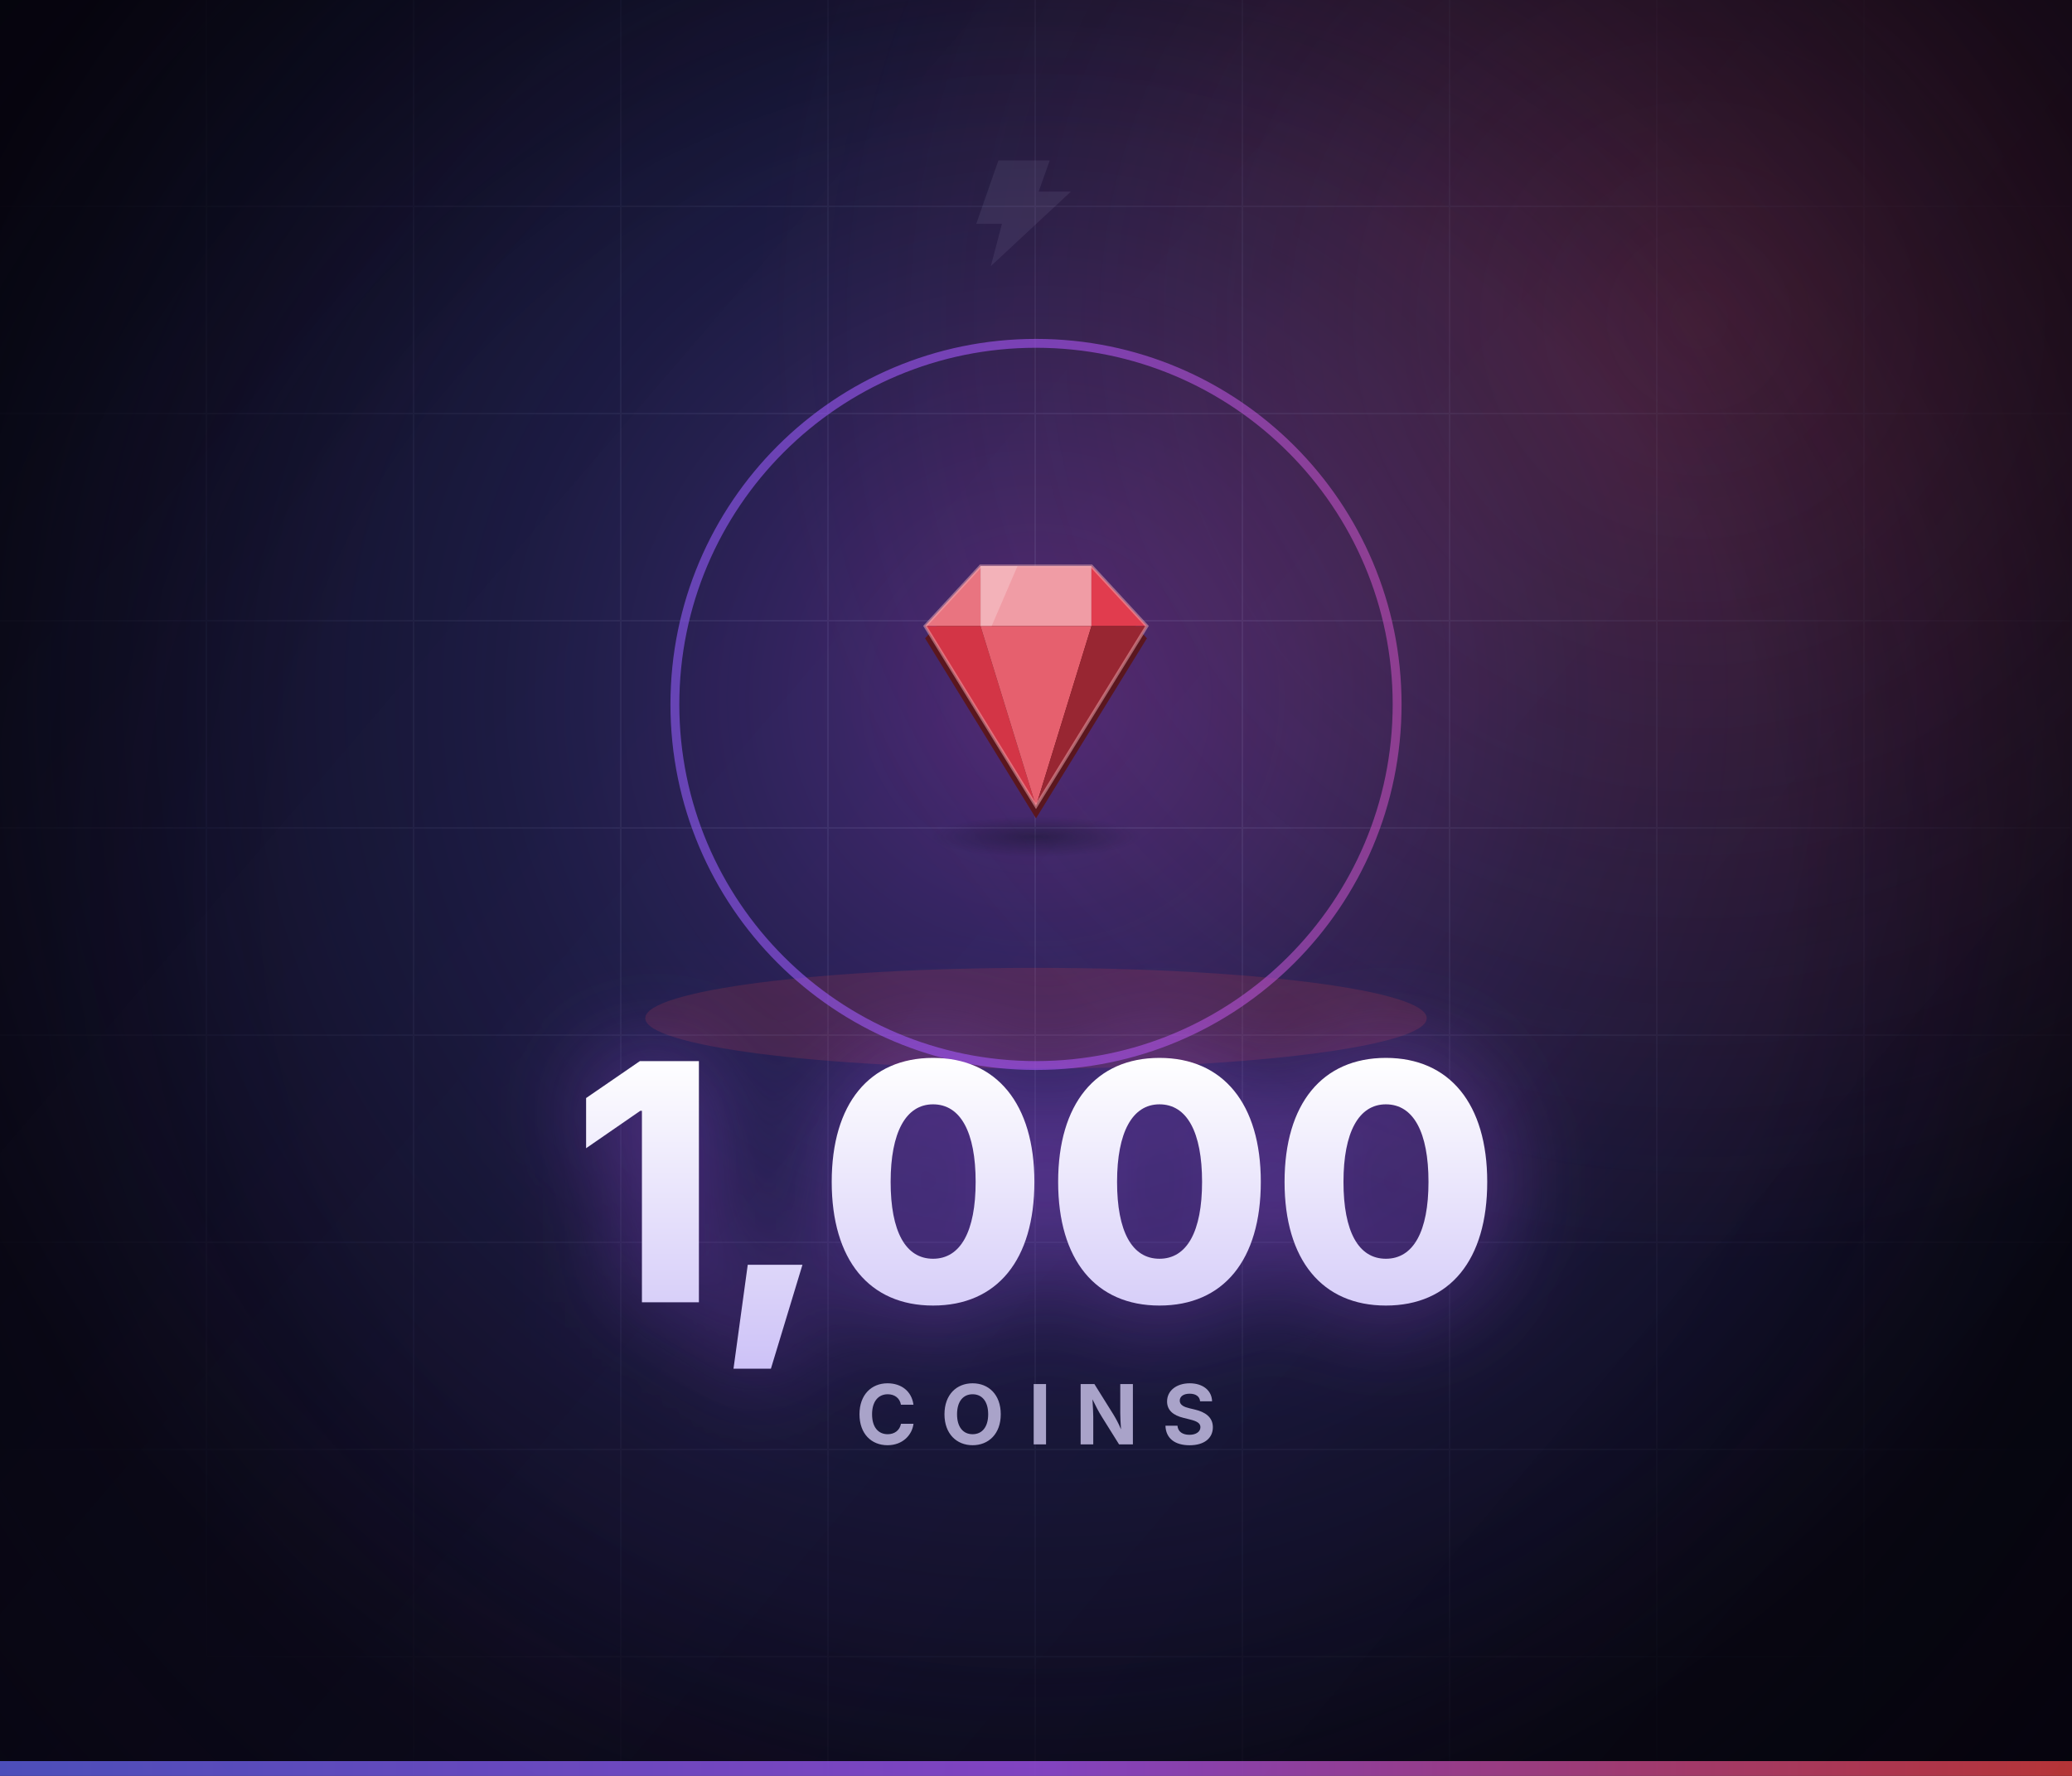
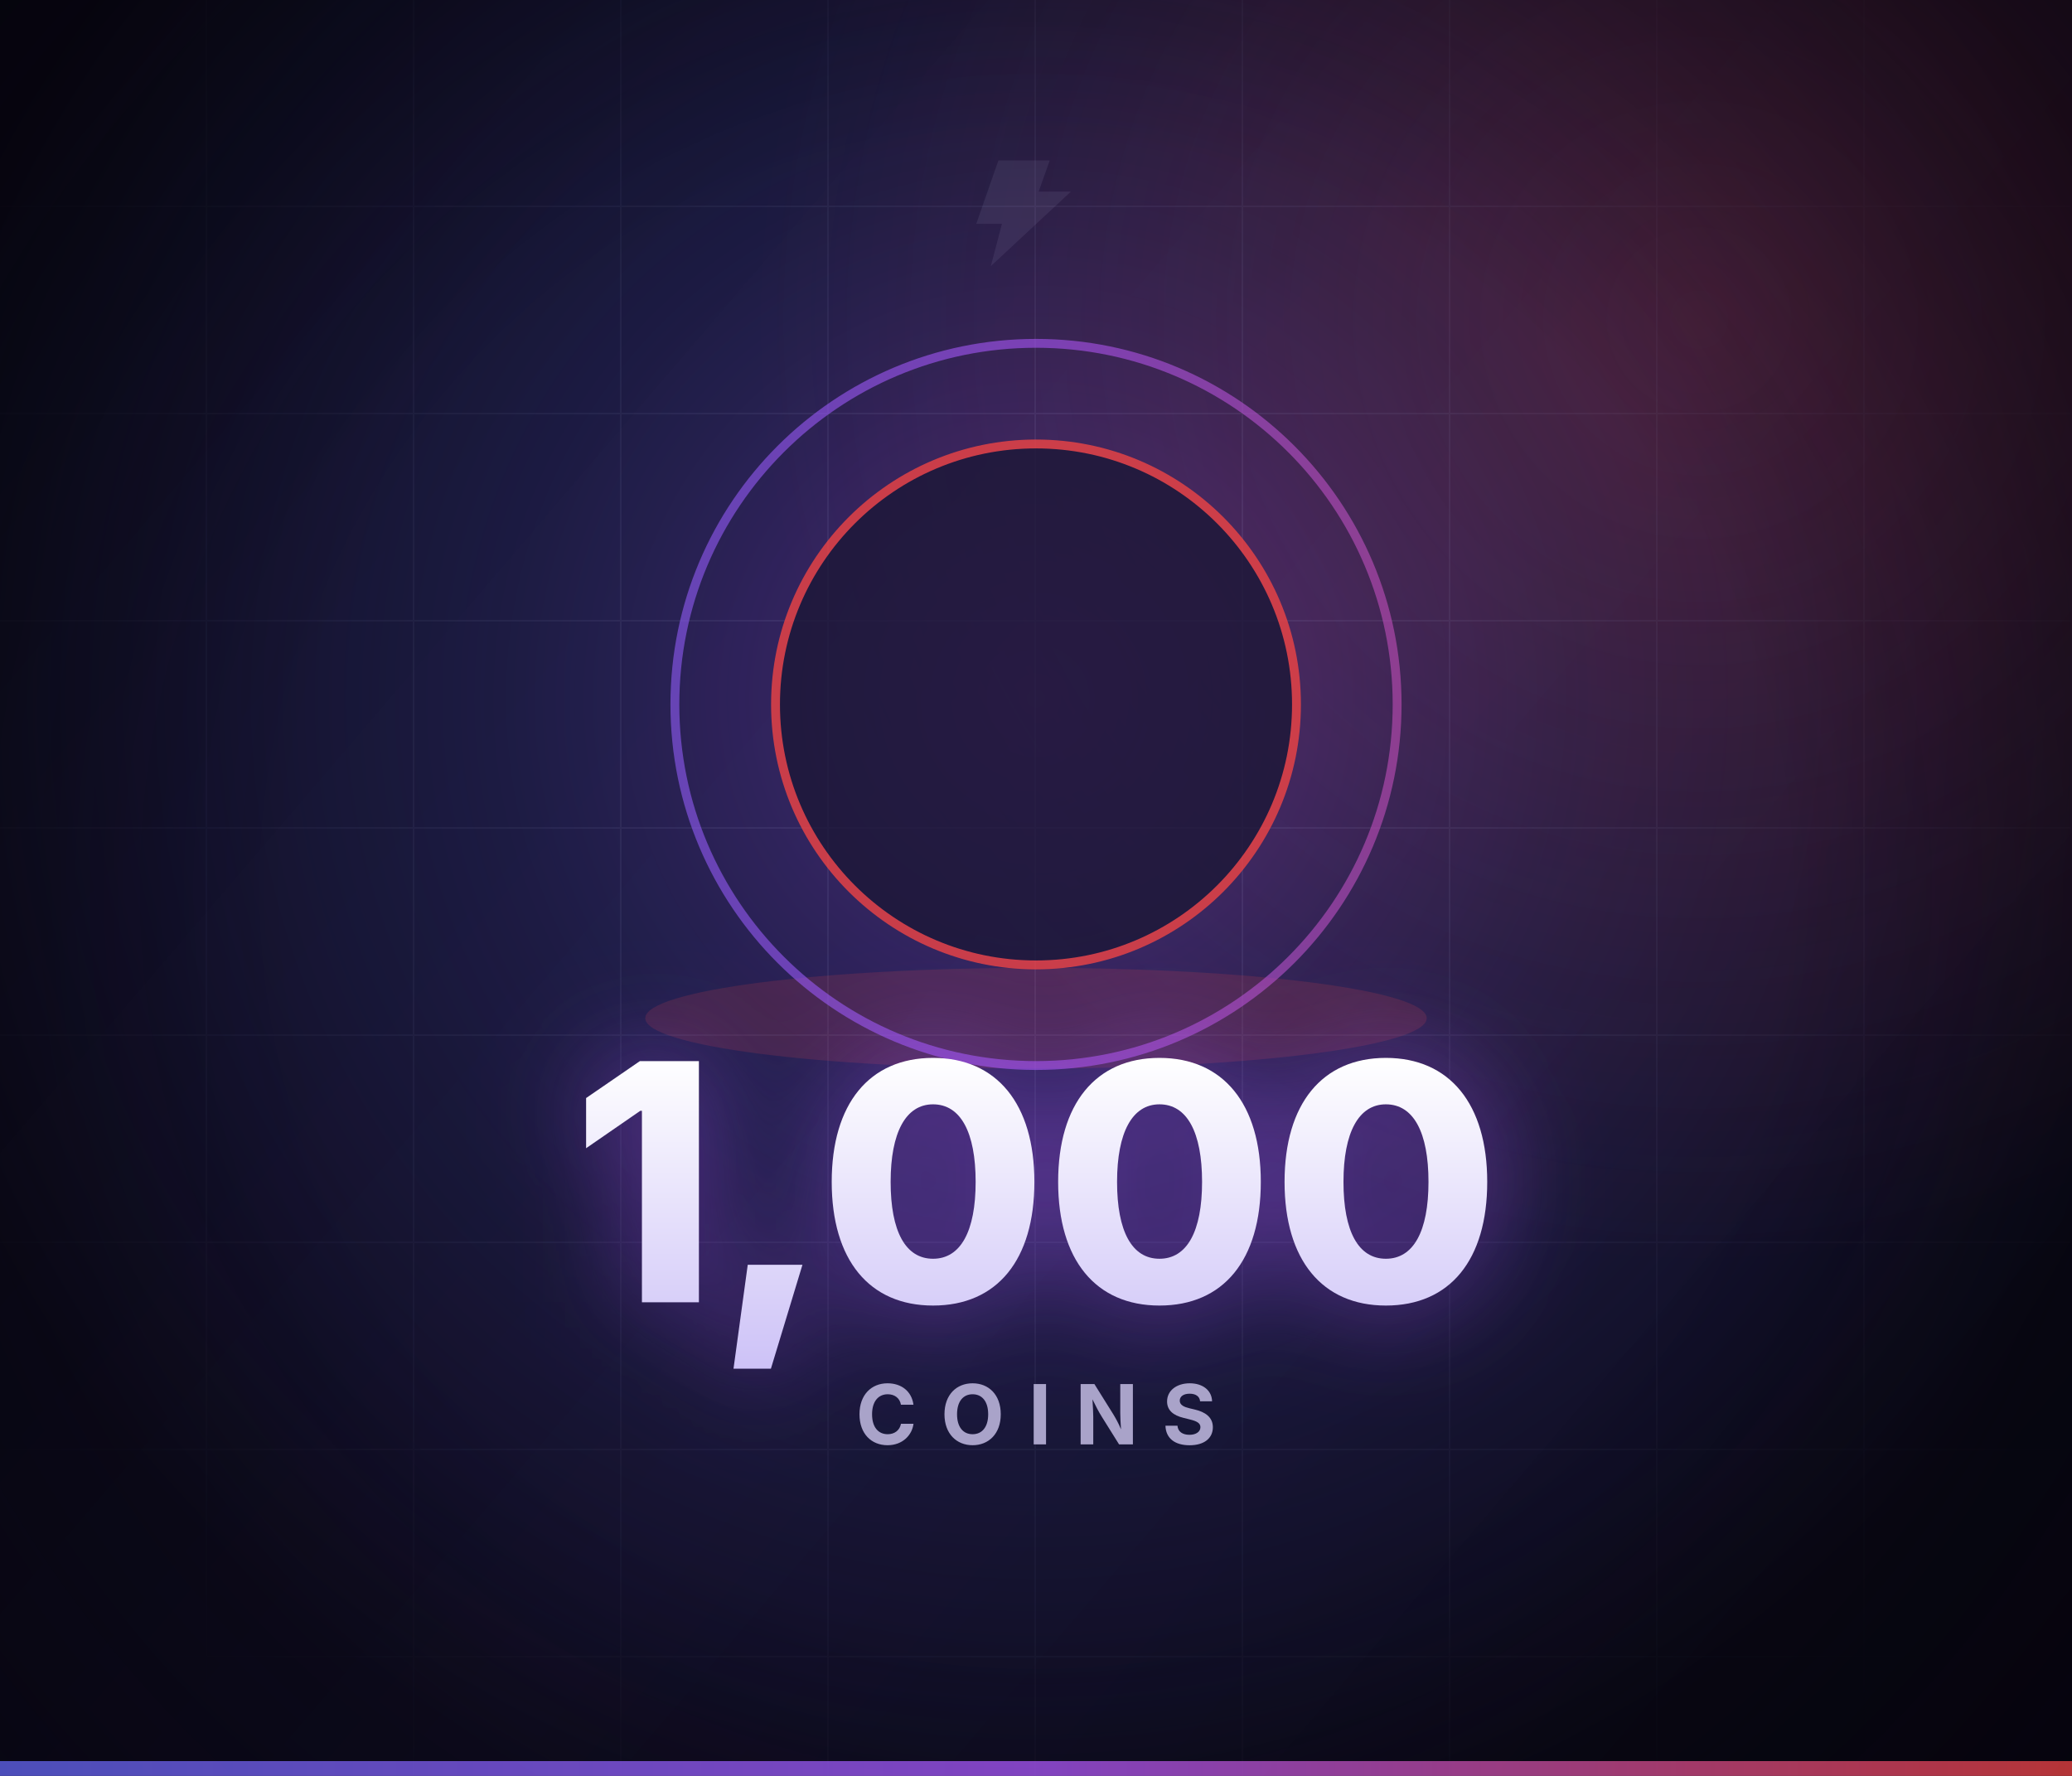
<svg xmlns="http://www.w3.org/2000/svg" viewBox="0 0 700 600" width="700" height="600" role="img" aria-label="1,000 Apex Coins">
  <defs>
    <linearGradient id="abase" gradientUnits="userSpaceOnUse" x1="0" y1="0" x2="700" y2="600">
      <stop offset="0" stop-color="#07060f" />
      <stop offset=".55" stop-color="#0e0b1e" />
      <stop offset="1" stop-color="#07060f" />
    </linearGradient>
    <radialGradient id="abloom" gradientUnits="userSpaceOnUse" cx="350" cy="236" r="400">
      <stop offset="0" stop-color="#a855f7" stop-opacity=".42" />
      <stop offset=".45" stop-color="#6366f1" stop-opacity=".20" />
      <stop offset="1" stop-color="#6366f1" stop-opacity="0" />
    </radialGradient>
    <radialGradient id="acat" gradientUnits="userSpaceOnUse" cx="574" cy="108" r="320">
      <stop offset="0" stop-color="#ef4444" stop-opacity=".22" />
      <stop offset="1" stop-color="#ef4444" stop-opacity="0" />
    </radialGradient>
    <radialGradient id="avig" gradientUnits="userSpaceOnUse" cx="350" cy="300" r="504">
      <stop offset=".5" stop-color="#04030c" stop-opacity="0" />
      <stop offset="1" stop-color="#04030c" stop-opacity=".62" />
    </radialGradient>
    <radialGradient id="afade" gradientUnits="userSpaceOnUse" cx="350" cy="252" r="434">
      <stop offset="0" stop-color="#fff" stop-opacity=".85" />
      <stop offset="1" stop-color="#fff" stop-opacity="0" />
    </radialGradient>
    <mask id="amfade">
      <rect width="700" height="600" fill="url(#afade)" />
    </mask>
    <pattern id="agrid" width="70" height="70" patternUnits="userSpaceOnUse">
      <path d="M70 0V70M0 70H70" fill="none" stroke="#c7d2fe" stroke-width="1.1" />
    </pattern>
    <linearGradient id="anum" x1="0" y1="0" x2="0" y2="1">
      <stop offset="0" stop-color="#ffffff" />
      <stop offset="1" stop-color="#cdc2f7" />
    </linearGradient>
    <linearGradient id="arim" gradientUnits="userSpaceOnUse" x1="0" y1="0" x2="700" y2="0">
      <stop offset="0" stop-color="#6366f1" />
      <stop offset=".5" stop-color="#a855f7" />
      <stop offset="1" stop-color="#ef4444" />
    </linearGradient>
    <filter id="ahalo" x="-40%" y="-70%" width="180%" height="240%">
      <feGaussianBlur stdDeviation="18" />
    </filter>
  </defs>
  <rect width="700" height="600" fill="url(#abase)" />
  <rect width="700" height="600" fill="url(#abloom)" />
  <rect width="700" height="600" fill="url(#acat)" />
  <rect width="700" height="600" fill="url(#agrid)" mask="url(#amfade)" opacity=".11" />
  <rect width="700" height="600" fill="url(#avig)" />
  <path transform="translate(322 44) scale(1.7)" opacity="0.08" fill="#ddd6fe" d="M9 6 L4.6 18.6 h5.1 l-2.2 8.4 L23.4 12.2 h-6.4 l2.2-6.2 z" />
  <ellipse cx="350" cy="344" rx="132" ry="17" fill="#ef4444" opacity=".16" />
  <circle cx="350" cy="238" r="122" fill="none" stroke="url(#arim)" stroke-width="3" opacity=".6" />
-   <svg x="262" y="150" width="176" height="176" viewBox="0 0 512 512" preserveAspectRatio="xMidYMid meet" overflow="visible">
-     <defs>
-       <radialGradient id="apex-sh1" cx="0.5" cy="0.5" r="0.5">
-         <stop offset="0" stop-color="#0b1220" stop-opacity="0.4" />
-         <stop offset="0.6" stop-color="#0b1220" stop-opacity="0.16" />
-         <stop offset="1" stop-color="#0b1220" stop-opacity="0" />
-       </radialGradient>
-     </defs>
-     <ellipse cx="256" cy="386" rx="104" ry="20" fill="url(#apex-sh1)" />
-     <path d="M147 179L201.5 120L310.5 120L365 179L256 356Z" fill="#5a161e" transform="translate(0 12)" />
-     <path d="M147 179L201.5 120L201.5 179Z" fill="#e97480" />
-     <path d="M201.5 120L310.5 120L310.5 179L201.5 179Z" fill="#f09ca5" />
-     <path d="M310.5 120L365 179L310.5 179Z" fill="#e13c4e" />
-     <path d="M147 179L201.5 179L256 356Z" fill="#d33546" />
-     <path d="M201.5 179L310.5 179L256 356Z" fill="#e6606e" />
-     <path d="M310.5 179L365 179L256 356Z" fill="#982632" />
-     <path d="M147 179L201.5 120L310.5 120L365 179L256 356Z" fill="none" stroke="#f3afb7" stroke-opacity="0.5" stroke-width="3" />
-     <path d="M201.5 120L237.83 120L212.4 179L201.5 179Z" fill="#fff" opacity="0.22" />
-   </svg>
+   <circle cx="350" cy="238" r="88" fill="#1b1636" stroke="#ef4444" stroke-width="3" opacity=".8" />
  <text x="350" y="440" text-anchor="middle" font-family="Inter, system-ui, sans-serif" font-size="112" font-weight="800" letter-spacing="-1" fill="#a855f7" filter="url(#ahalo)" opacity=".55">1,000</text>
  <text x="350" y="440" text-anchor="middle" font-family="Inter, system-ui, sans-serif" font-size="112" font-weight="800" letter-spacing="-1" fill="url(#anum)">1,000</text>
  <text x="350" y="488" text-anchor="middle" font-family="Inter, system-ui, sans-serif" font-size="28" font-weight="700" letter-spacing="8" fill="#a9a3c9">COINS</text>
  <rect x="0" y="595" width="700" height="5" fill="url(#arim)" opacity=".75" />
</svg>
